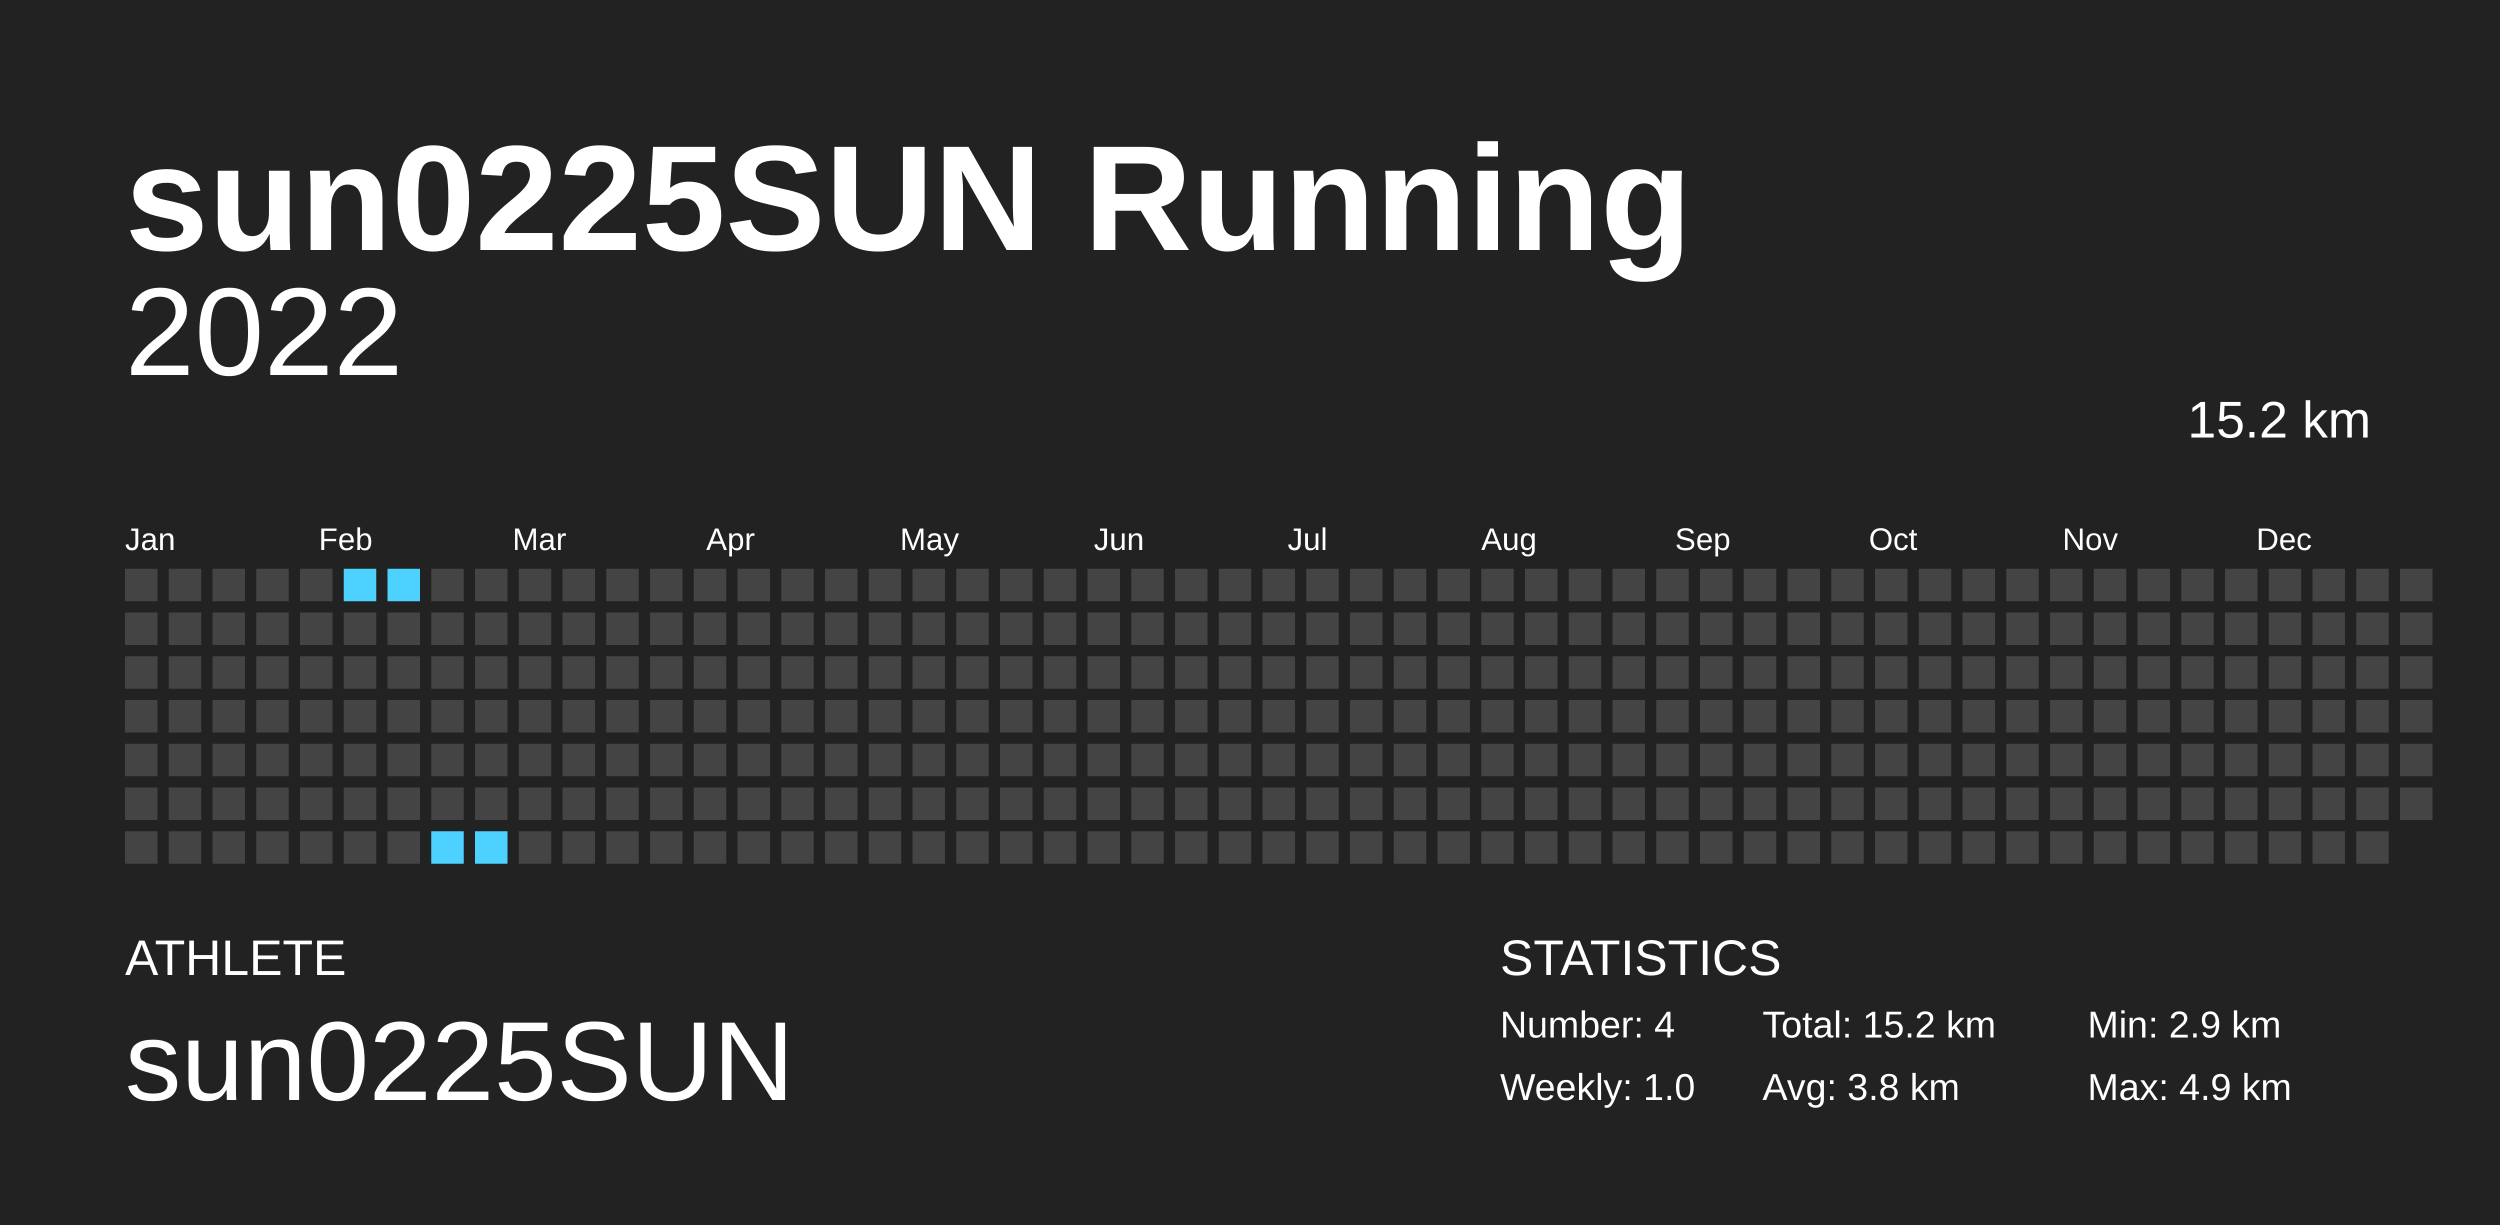
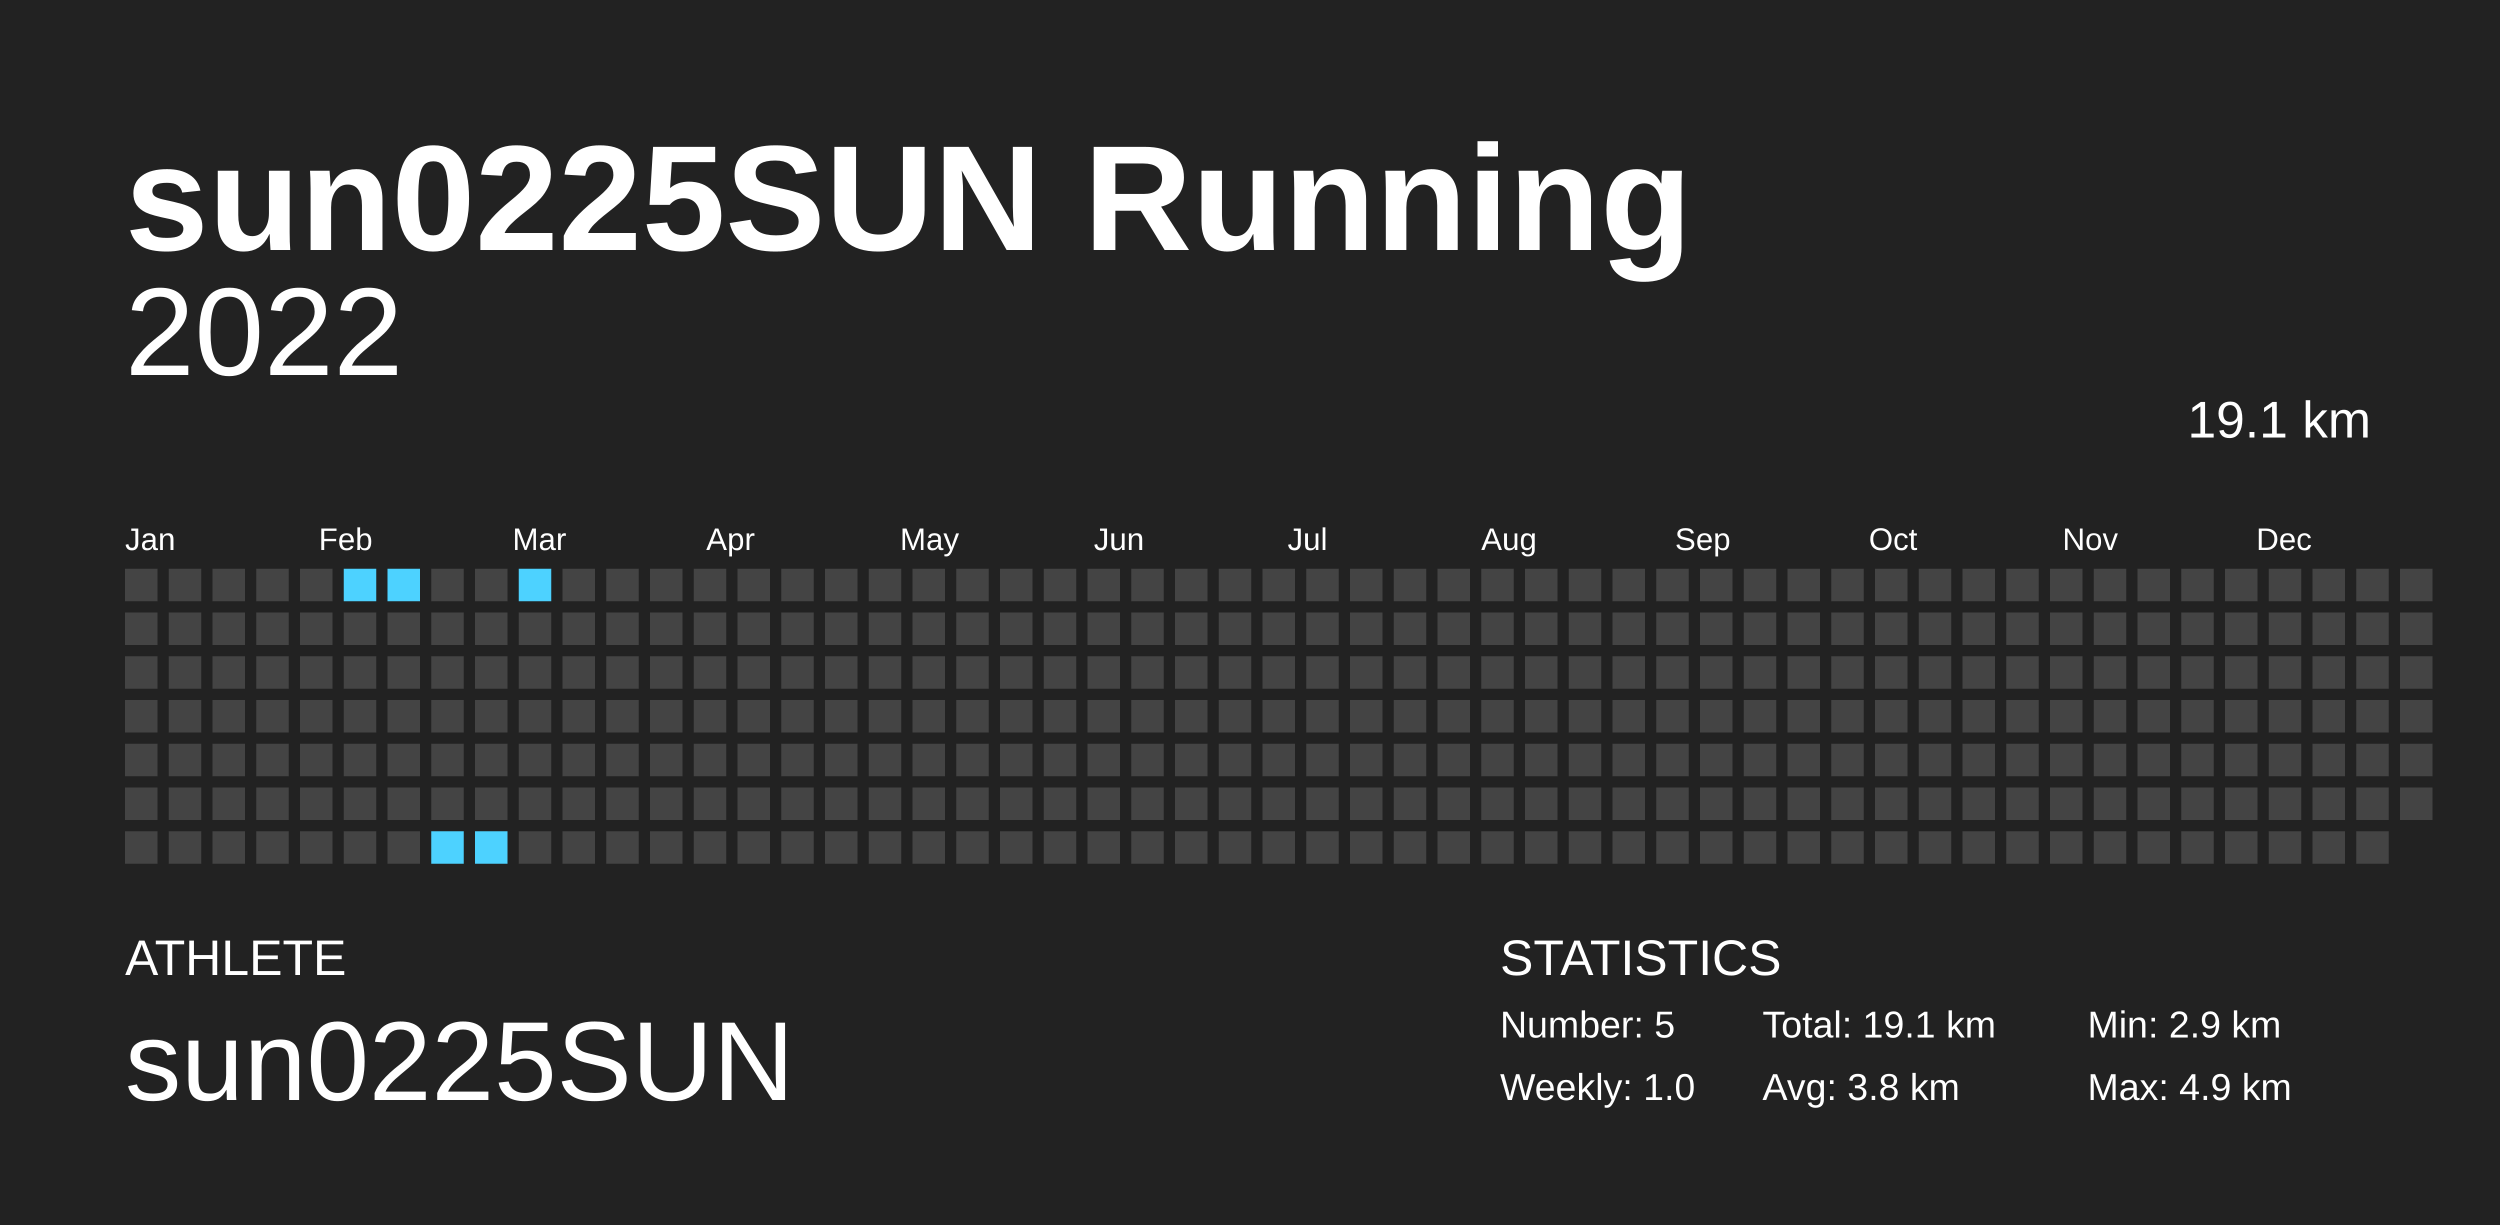
<svg xmlns="http://www.w3.org/2000/svg" baseProfile="full" height="98mm" version="1.1" viewBox="0,0,200,98" width="200mm">
  <defs />
  <rect fill="#222222" height="98" width="200" x="0" y="0" />
  <text fill="#FFFFFF" style="font-size:12px; font-family:Arial; font-weight:bold;" x="10" y="20">sun0225SUN Running</text>
  <text fill="#FFFFFF" style="font-size:4px; font-family:Arial" x="10" y="78">ATHLETE</text>
  <text fill="#FFFFFF" style="font-size:9px; font-family:Arial" x="10" y="88">sun0225SUN</text>
  <text fill="#FFFFFF" style="font-size:4px; font-family:Arial" x="120" y="78">STATISTICS</text>
-   <text fill="#FFFFFF" style="font-size:3px; font-family:Arial" x="120" y="83">Number: 4</text>
+   <text fill="#FFFFFF" style="font-size:3px; font-family:Arial" x="120" y="83">Number: 5</text>
  <text fill="#FFFFFF" style="font-size:3px; font-family:Arial" x="120" y="88">Weekly: 1.0</text>
-   <text fill="#FFFFFF" style="font-size:3px; font-family:Arial" x="141" y="83">Total: 15.2 km</text>
+   <text fill="#FFFFFF" style="font-size:3px; font-family:Arial" x="141" y="83">Total: 19.1 km</text>
  <text fill="#FFFFFF" style="font-size:3px; font-family:Arial" x="141" y="88">Avg: 3.8 km</text>
  <text fill="#FFFFFF" style="font-size:3px; font-family:Arial" x="167" y="83">Min: 2.9 km</text>
  <text fill="#FFFFFF" style="font-size:3px; font-family:Arial" x="167" y="88">Max: 4.9 km</text>
  <text alignment-baseline="hanging" fill="#FFFFFF" style="font-size:10.0px; font-family:Arial;" x="10" y="30">2022</text>
-   <text alignment-baseline="hanging" fill="#FFFFFF" style="font-size:4.125px; font-family:Arial;" x="175" y="35">15.2 km</text>
+   <text alignment-baseline="hanging" fill="#FFFFFF" style="font-size:4.125px; font-family:Arial;" x="175" y="35">19.1 km</text>
  <text fill="#FFFFFF" style="font-size:2.5px; font-family:Arial" x="10.0" y="44">Jan</text>
  <text fill="#FFFFFF" style="font-size:2.5px; font-family:Arial" x="25.5" y="44">Feb</text>
  <text fill="#FFFFFF" style="font-size:2.5px; font-family:Arial" x="41.0" y="44">Mar</text>
  <text fill="#FFFFFF" style="font-size:2.5px; font-family:Arial" x="56.5" y="44">Apr</text>
  <text fill="#FFFFFF" style="font-size:2.5px; font-family:Arial" x="72.0" y="44">May</text>
  <text fill="#FFFFFF" style="font-size:2.5px; font-family:Arial" x="87.5" y="44">Jun</text>
  <text fill="#FFFFFF" style="font-size:2.5px; font-family:Arial" x="103.0" y="44">Jul</text>
  <text fill="#FFFFFF" style="font-size:2.5px; font-family:Arial" x="118.5" y="44">Aug</text>
  <text fill="#FFFFFF" style="font-size:2.5px; font-family:Arial" x="134.0" y="44">Sep</text>
  <text fill="#FFFFFF" style="font-size:2.5px; font-family:Arial" x="149.5" y="44">Oct</text>
  <text fill="#FFFFFF" style="font-size:2.5px; font-family:Arial" x="165.0" y="44">Nov</text>
  <text fill="#FFFFFF" style="font-size:2.5px; font-family:Arial" x="180.5" y="44">Dec</text>
  <rect fill="#444444" height="2.6" width="2.6" x="10.0" y="45.5" />
  <rect fill="#444444" height="2.6" width="2.6" x="10.0" y="49.0" />
  <rect fill="#444444" height="2.6" width="2.6" x="10.0" y="52.5" />
  <rect fill="#444444" height="2.6" width="2.6" x="10.0" y="56.0" />
  <rect fill="#444444" height="2.6" width="2.6" x="10.0" y="59.5" />
  <rect fill="#444444" height="2.6" width="2.6" x="10.0" y="63.0" />
  <rect fill="#444444" height="2.6" width="2.6" x="10.0" y="66.5" />
  <rect fill="#444444" height="2.6" width="2.6" x="13.5" y="45.5" />
  <rect fill="#444444" height="2.6" width="2.6" x="13.5" y="49.0" />
  <rect fill="#444444" height="2.6" width="2.6" x="13.5" y="52.5" />
  <rect fill="#444444" height="2.6" width="2.6" x="13.5" y="56.0" />
  <rect fill="#444444" height="2.6" width="2.6" x="13.5" y="59.5" />
  <rect fill="#444444" height="2.6" width="2.6" x="13.5" y="63.0" />
  <rect fill="#444444" height="2.6" width="2.6" x="13.5" y="66.5" />
  <rect fill="#444444" height="2.6" width="2.6" x="17.0" y="45.5" />
  <rect fill="#444444" height="2.6" width="2.6" x="17.0" y="49.0" />
  <rect fill="#444444" height="2.6" width="2.6" x="17.0" y="52.5" />
  <rect fill="#444444" height="2.6" width="2.6" x="17.0" y="56.0" />
  <rect fill="#444444" height="2.6" width="2.6" x="17.0" y="59.5" />
  <rect fill="#444444" height="2.6" width="2.6" x="17.0" y="63.0" />
  <rect fill="#444444" height="2.6" width="2.6" x="17.0" y="66.5" />
  <rect fill="#444444" height="2.6" width="2.6" x="20.5" y="45.5" />
  <rect fill="#444444" height="2.6" width="2.6" x="20.5" y="49.0" />
  <rect fill="#444444" height="2.6" width="2.6" x="20.5" y="52.5" />
  <rect fill="#444444" height="2.6" width="2.6" x="20.5" y="56.0" />
  <rect fill="#444444" height="2.6" width="2.6" x="20.5" y="59.5" />
  <rect fill="#444444" height="2.6" width="2.6" x="20.5" y="63.0" />
  <rect fill="#444444" height="2.6" width="2.6" x="20.5" y="66.5" />
  <rect fill="#444444" height="2.6" width="2.6" x="24.0" y="45.5" />
  <rect fill="#444444" height="2.6" width="2.6" x="24.0" y="49.0" />
  <rect fill="#444444" height="2.6" width="2.6" x="24.0" y="52.5" />
  <rect fill="#444444" height="2.6" width="2.6" x="24.0" y="56.0" />
  <rect fill="#444444" height="2.6" width="2.6" x="24.0" y="59.5" />
  <rect fill="#444444" height="2.6" width="2.6" x="24.0" y="63.0" />
  <rect fill="#444444" height="2.6" width="2.6" x="24.0" y="66.5" />
  <rect fill="#4dd2ff" height="2.6" width="2.6" x="27.5" y="45.5" />
  <rect fill="#444444" height="2.6" width="2.6" x="27.5" y="49.0" />
  <rect fill="#444444" height="2.6" width="2.6" x="27.5" y="52.5" />
  <rect fill="#444444" height="2.6" width="2.6" x="27.5" y="56.0" />
  <rect fill="#444444" height="2.6" width="2.6" x="27.5" y="59.5" />
  <rect fill="#444444" height="2.6" width="2.6" x="27.5" y="63.0" />
  <rect fill="#444444" height="2.6" width="2.6" x="27.5" y="66.5" />
  <rect fill="#4dd2ff" height="2.6" width="2.6" x="31.0" y="45.5" />
  <rect fill="#444444" height="2.6" width="2.6" x="31.0" y="49.0" />
  <rect fill="#444444" height="2.6" width="2.6" x="31.0" y="52.5" />
  <rect fill="#444444" height="2.6" width="2.6" x="31.0" y="56.0" />
  <rect fill="#444444" height="2.6" width="2.6" x="31.0" y="59.5" />
  <rect fill="#444444" height="2.6" width="2.6" x="31.0" y="63.0" />
  <rect fill="#444444" height="2.6" width="2.6" x="31.0" y="66.5" />
  <rect fill="#444444" height="2.6" width="2.6" x="34.5" y="45.5" />
  <rect fill="#444444" height="2.6" width="2.6" x="34.5" y="49.0" />
  <rect fill="#444444" height="2.6" width="2.6" x="34.5" y="52.5" />
  <rect fill="#444444" height="2.6" width="2.6" x="34.5" y="56.0" />
  <rect fill="#444444" height="2.6" width="2.6" x="34.5" y="59.5" />
  <rect fill="#444444" height="2.6" width="2.6" x="34.5" y="63.0" />
  <rect fill="#4dd2ff" height="2.6" width="2.6" x="34.5" y="66.5" />
  <rect fill="#444444" height="2.6" width="2.6" x="38.0" y="45.5" />
  <rect fill="#444444" height="2.6" width="2.6" x="38.0" y="49.0" />
  <rect fill="#444444" height="2.6" width="2.6" x="38.0" y="52.5" />
  <rect fill="#444444" height="2.6" width="2.6" x="38.0" y="56.0" />
  <rect fill="#444444" height="2.6" width="2.6" x="38.0" y="59.5" />
  <rect fill="#444444" height="2.6" width="2.6" x="38.0" y="63.0" />
  <rect fill="#4dd2ff" height="2.6" width="2.6" x="38.0" y="66.5" />
-   <rect fill="#444444" height="2.6" width="2.6" x="41.5" y="45.5" />
+   <rect fill="#4dd2ff" height="2.6" width="2.6" x="41.5" y="45.5" />
  <rect fill="#444444" height="2.6" width="2.6" x="41.5" y="49.0" />
  <rect fill="#444444" height="2.6" width="2.6" x="41.5" y="52.5" />
  <rect fill="#444444" height="2.6" width="2.6" x="41.5" y="56.0" />
  <rect fill="#444444" height="2.6" width="2.6" x="41.5" y="59.5" />
  <rect fill="#444444" height="2.6" width="2.6" x="41.5" y="63.0" />
  <rect fill="#444444" height="2.6" width="2.6" x="41.5" y="66.5" />
  <rect fill="#444444" height="2.6" width="2.6" x="45.0" y="45.5" />
  <rect fill="#444444" height="2.6" width="2.6" x="45.0" y="49.0" />
  <rect fill="#444444" height="2.6" width="2.6" x="45.0" y="52.5" />
  <rect fill="#444444" height="2.6" width="2.6" x="45.0" y="56.0" />
  <rect fill="#444444" height="2.6" width="2.6" x="45.0" y="59.5" />
  <rect fill="#444444" height="2.6" width="2.6" x="45.0" y="63.0" />
  <rect fill="#444444" height="2.6" width="2.6" x="45.0" y="66.5" />
  <rect fill="#444444" height="2.6" width="2.6" x="48.5" y="45.5" />
  <rect fill="#444444" height="2.6" width="2.6" x="48.5" y="49.0" />
  <rect fill="#444444" height="2.6" width="2.6" x="48.5" y="52.5" />
  <rect fill="#444444" height="2.6" width="2.6" x="48.5" y="56.0" />
  <rect fill="#444444" height="2.6" width="2.6" x="48.5" y="59.5" />
  <rect fill="#444444" height="2.6" width="2.6" x="48.5" y="63.0" />
  <rect fill="#444444" height="2.6" width="2.6" x="48.5" y="66.5" />
  <rect fill="#444444" height="2.6" width="2.6" x="52.0" y="45.5" />
  <rect fill="#444444" height="2.6" width="2.6" x="52.0" y="49.0" />
  <rect fill="#444444" height="2.6" width="2.6" x="52.0" y="52.5" />
  <rect fill="#444444" height="2.6" width="2.6" x="52.0" y="56.0" />
  <rect fill="#444444" height="2.6" width="2.6" x="52.0" y="59.5" />
  <rect fill="#444444" height="2.6" width="2.6" x="52.0" y="63.0" />
  <rect fill="#444444" height="2.6" width="2.6" x="52.0" y="66.5" />
  <rect fill="#444444" height="2.6" width="2.6" x="55.5" y="45.5" />
  <rect fill="#444444" height="2.6" width="2.6" x="55.5" y="49.0" />
  <rect fill="#444444" height="2.6" width="2.6" x="55.5" y="52.5" />
  <rect fill="#444444" height="2.6" width="2.6" x="55.5" y="56.0" />
  <rect fill="#444444" height="2.6" width="2.6" x="55.5" y="59.5" />
  <rect fill="#444444" height="2.6" width="2.6" x="55.5" y="63.0" />
  <rect fill="#444444" height="2.6" width="2.6" x="55.5" y="66.5" />
  <rect fill="#444444" height="2.6" width="2.6" x="59.0" y="45.5" />
  <rect fill="#444444" height="2.6" width="2.6" x="59.0" y="49.0" />
  <rect fill="#444444" height="2.6" width="2.6" x="59.0" y="52.5" />
  <rect fill="#444444" height="2.6" width="2.6" x="59.0" y="56.0" />
  <rect fill="#444444" height="2.6" width="2.6" x="59.0" y="59.5" />
  <rect fill="#444444" height="2.6" width="2.6" x="59.0" y="63.0" />
  <rect fill="#444444" height="2.6" width="2.6" x="59.0" y="66.5" />
  <rect fill="#444444" height="2.6" width="2.6" x="62.5" y="45.5" />
  <rect fill="#444444" height="2.6" width="2.6" x="62.5" y="49.0" />
  <rect fill="#444444" height="2.6" width="2.6" x="62.5" y="52.5" />
  <rect fill="#444444" height="2.6" width="2.6" x="62.5" y="56.0" />
  <rect fill="#444444" height="2.6" width="2.6" x="62.5" y="59.5" />
  <rect fill="#444444" height="2.6" width="2.6" x="62.5" y="63.0" />
  <rect fill="#444444" height="2.6" width="2.6" x="62.5" y="66.5" />
  <rect fill="#444444" height="2.6" width="2.6" x="66.0" y="45.5" />
  <rect fill="#444444" height="2.6" width="2.6" x="66.0" y="49.0" />
  <rect fill="#444444" height="2.6" width="2.6" x="66.0" y="52.5" />
  <rect fill="#444444" height="2.6" width="2.6" x="66.0" y="56.0" />
  <rect fill="#444444" height="2.6" width="2.6" x="66.0" y="59.5" />
  <rect fill="#444444" height="2.6" width="2.6" x="66.0" y="63.0" />
  <rect fill="#444444" height="2.6" width="2.6" x="66.0" y="66.5" />
  <rect fill="#444444" height="2.6" width="2.6" x="69.5" y="45.5" />
  <rect fill="#444444" height="2.6" width="2.6" x="69.5" y="49.0" />
  <rect fill="#444444" height="2.6" width="2.6" x="69.5" y="52.5" />
  <rect fill="#444444" height="2.6" width="2.6" x="69.5" y="56.0" />
  <rect fill="#444444" height="2.6" width="2.6" x="69.5" y="59.5" />
  <rect fill="#444444" height="2.6" width="2.6" x="69.5" y="63.0" />
  <rect fill="#444444" height="2.6" width="2.6" x="69.5" y="66.5" />
  <rect fill="#444444" height="2.6" width="2.6" x="73.0" y="45.5" />
  <rect fill="#444444" height="2.6" width="2.6" x="73.0" y="49.0" />
  <rect fill="#444444" height="2.6" width="2.6" x="73.0" y="52.5" />
  <rect fill="#444444" height="2.6" width="2.6" x="73.0" y="56.0" />
  <rect fill="#444444" height="2.6" width="2.6" x="73.0" y="59.5" />
  <rect fill="#444444" height="2.6" width="2.6" x="73.0" y="63.0" />
  <rect fill="#444444" height="2.6" width="2.6" x="73.0" y="66.5" />
  <rect fill="#444444" height="2.6" width="2.6" x="76.5" y="45.5" />
  <rect fill="#444444" height="2.6" width="2.6" x="76.5" y="49.0" />
  <rect fill="#444444" height="2.6" width="2.6" x="76.5" y="52.5" />
  <rect fill="#444444" height="2.6" width="2.6" x="76.5" y="56.0" />
  <rect fill="#444444" height="2.6" width="2.6" x="76.5" y="59.5" />
  <rect fill="#444444" height="2.6" width="2.6" x="76.5" y="63.0" />
  <rect fill="#444444" height="2.6" width="2.6" x="76.5" y="66.5" />
  <rect fill="#444444" height="2.6" width="2.6" x="80.0" y="45.5" />
  <rect fill="#444444" height="2.6" width="2.6" x="80.0" y="49.0" />
  <rect fill="#444444" height="2.6" width="2.6" x="80.0" y="52.5" />
  <rect fill="#444444" height="2.6" width="2.6" x="80.0" y="56.0" />
  <rect fill="#444444" height="2.6" width="2.6" x="80.0" y="59.5" />
  <rect fill="#444444" height="2.6" width="2.6" x="80.0" y="63.0" />
  <rect fill="#444444" height="2.6" width="2.6" x="80.0" y="66.5" />
  <rect fill="#444444" height="2.6" width="2.6" x="83.5" y="45.5" />
  <rect fill="#444444" height="2.6" width="2.6" x="83.5" y="49.0" />
  <rect fill="#444444" height="2.6" width="2.6" x="83.5" y="52.5" />
  <rect fill="#444444" height="2.6" width="2.6" x="83.5" y="56.0" />
  <rect fill="#444444" height="2.6" width="2.6" x="83.5" y="59.5" />
  <rect fill="#444444" height="2.6" width="2.6" x="83.5" y="63.0" />
  <rect fill="#444444" height="2.6" width="2.6" x="83.5" y="66.5" />
  <rect fill="#444444" height="2.6" width="2.6" x="87.0" y="45.5" />
  <rect fill="#444444" height="2.6" width="2.6" x="87.0" y="49.0" />
  <rect fill="#444444" height="2.6" width="2.6" x="87.0" y="52.5" />
  <rect fill="#444444" height="2.6" width="2.6" x="87.0" y="56.0" />
  <rect fill="#444444" height="2.6" width="2.6" x="87.0" y="59.5" />
  <rect fill="#444444" height="2.6" width="2.6" x="87.0" y="63.0" />
  <rect fill="#444444" height="2.6" width="2.6" x="87.0" y="66.5" />
  <rect fill="#444444" height="2.6" width="2.6" x="90.5" y="45.5" />
  <rect fill="#444444" height="2.6" width="2.6" x="90.5" y="49.0" />
  <rect fill="#444444" height="2.6" width="2.6" x="90.5" y="52.5" />
  <rect fill="#444444" height="2.6" width="2.6" x="90.5" y="56.0" />
  <rect fill="#444444" height="2.6" width="2.6" x="90.5" y="59.5" />
  <rect fill="#444444" height="2.6" width="2.6" x="90.5" y="63.0" />
  <rect fill="#444444" height="2.6" width="2.6" x="90.5" y="66.5" />
  <rect fill="#444444" height="2.6" width="2.6" x="94.0" y="45.5" />
  <rect fill="#444444" height="2.6" width="2.6" x="94.0" y="49.0" />
  <rect fill="#444444" height="2.6" width="2.6" x="94.0" y="52.5" />
  <rect fill="#444444" height="2.6" width="2.6" x="94.0" y="56.0" />
  <rect fill="#444444" height="2.6" width="2.6" x="94.0" y="59.5" />
  <rect fill="#444444" height="2.6" width="2.6" x="94.0" y="63.0" />
  <rect fill="#444444" height="2.6" width="2.6" x="94.0" y="66.5" />
  <rect fill="#444444" height="2.6" width="2.6" x="97.5" y="45.5" />
  <rect fill="#444444" height="2.6" width="2.6" x="97.5" y="49.0" />
  <rect fill="#444444" height="2.6" width="2.6" x="97.5" y="52.5" />
  <rect fill="#444444" height="2.6" width="2.6" x="97.5" y="56.0" />
  <rect fill="#444444" height="2.6" width="2.6" x="97.5" y="59.5" />
  <rect fill="#444444" height="2.6" width="2.6" x="97.5" y="63.0" />
  <rect fill="#444444" height="2.6" width="2.6" x="97.5" y="66.5" />
  <rect fill="#444444" height="2.6" width="2.6" x="101.0" y="45.5" />
  <rect fill="#444444" height="2.6" width="2.6" x="101.0" y="49.0" />
  <rect fill="#444444" height="2.6" width="2.6" x="101.0" y="52.5" />
  <rect fill="#444444" height="2.6" width="2.6" x="101.0" y="56.0" />
  <rect fill="#444444" height="2.6" width="2.6" x="101.0" y="59.5" />
  <rect fill="#444444" height="2.6" width="2.6" x="101.0" y="63.0" />
  <rect fill="#444444" height="2.6" width="2.6" x="101.0" y="66.5" />
  <rect fill="#444444" height="2.6" width="2.6" x="104.5" y="45.5" />
  <rect fill="#444444" height="2.6" width="2.6" x="104.5" y="49.0" />
  <rect fill="#444444" height="2.6" width="2.6" x="104.5" y="52.5" />
  <rect fill="#444444" height="2.6" width="2.6" x="104.5" y="56.0" />
  <rect fill="#444444" height="2.6" width="2.6" x="104.5" y="59.5" />
  <rect fill="#444444" height="2.6" width="2.6" x="104.5" y="63.0" />
  <rect fill="#444444" height="2.6" width="2.6" x="104.5" y="66.5" />
  <rect fill="#444444" height="2.6" width="2.6" x="108.0" y="45.5" />
  <rect fill="#444444" height="2.6" width="2.6" x="108.0" y="49.0" />
  <rect fill="#444444" height="2.6" width="2.6" x="108.0" y="52.5" />
  <rect fill="#444444" height="2.6" width="2.6" x="108.0" y="56.0" />
  <rect fill="#444444" height="2.6" width="2.6" x="108.0" y="59.5" />
  <rect fill="#444444" height="2.6" width="2.6" x="108.0" y="63.0" />
  <rect fill="#444444" height="2.6" width="2.6" x="108.0" y="66.5" />
  <rect fill="#444444" height="2.6" width="2.6" x="111.5" y="45.5" />
  <rect fill="#444444" height="2.6" width="2.6" x="111.5" y="49.0" />
  <rect fill="#444444" height="2.6" width="2.6" x="111.5" y="52.5" />
  <rect fill="#444444" height="2.6" width="2.6" x="111.5" y="56.0" />
  <rect fill="#444444" height="2.6" width="2.6" x="111.5" y="59.5" />
  <rect fill="#444444" height="2.6" width="2.6" x="111.5" y="63.0" />
  <rect fill="#444444" height="2.6" width="2.6" x="111.5" y="66.5" />
  <rect fill="#444444" height="2.6" width="2.6" x="115.0" y="45.5" />
  <rect fill="#444444" height="2.6" width="2.6" x="115.0" y="49.0" />
  <rect fill="#444444" height="2.6" width="2.6" x="115.0" y="52.5" />
  <rect fill="#444444" height="2.6" width="2.6" x="115.0" y="56.0" />
  <rect fill="#444444" height="2.6" width="2.6" x="115.0" y="59.5" />
  <rect fill="#444444" height="2.6" width="2.6" x="115.0" y="63.0" />
  <rect fill="#444444" height="2.6" width="2.6" x="115.0" y="66.5" />
  <rect fill="#444444" height="2.6" width="2.6" x="118.5" y="45.5" />
  <rect fill="#444444" height="2.6" width="2.6" x="118.5" y="49.0" />
  <rect fill="#444444" height="2.6" width="2.6" x="118.5" y="52.5" />
  <rect fill="#444444" height="2.6" width="2.6" x="118.5" y="56.0" />
  <rect fill="#444444" height="2.6" width="2.6" x="118.5" y="59.5" />
  <rect fill="#444444" height="2.6" width="2.6" x="118.5" y="63.0" />
  <rect fill="#444444" height="2.6" width="2.6" x="118.5" y="66.5" />
  <rect fill="#444444" height="2.6" width="2.6" x="122.0" y="45.5" />
  <rect fill="#444444" height="2.6" width="2.6" x="122.0" y="49.0" />
  <rect fill="#444444" height="2.6" width="2.6" x="122.0" y="52.5" />
  <rect fill="#444444" height="2.6" width="2.6" x="122.0" y="56.0" />
  <rect fill="#444444" height="2.6" width="2.6" x="122.0" y="59.5" />
  <rect fill="#444444" height="2.6" width="2.6" x="122.0" y="63.0" />
  <rect fill="#444444" height="2.6" width="2.6" x="122.0" y="66.5" />
  <rect fill="#444444" height="2.6" width="2.6" x="125.5" y="45.5" />
  <rect fill="#444444" height="2.6" width="2.6" x="125.5" y="49.0" />
  <rect fill="#444444" height="2.6" width="2.6" x="125.5" y="52.5" />
  <rect fill="#444444" height="2.6" width="2.6" x="125.5" y="56.0" />
  <rect fill="#444444" height="2.6" width="2.6" x="125.5" y="59.5" />
  <rect fill="#444444" height="2.6" width="2.6" x="125.5" y="63.0" />
  <rect fill="#444444" height="2.6" width="2.6" x="125.5" y="66.5" />
  <rect fill="#444444" height="2.6" width="2.6" x="129.0" y="45.5" />
  <rect fill="#444444" height="2.6" width="2.6" x="129.0" y="49.0" />
  <rect fill="#444444" height="2.6" width="2.6" x="129.0" y="52.5" />
  <rect fill="#444444" height="2.6" width="2.6" x="129.0" y="56.0" />
  <rect fill="#444444" height="2.6" width="2.6" x="129.0" y="59.5" />
  <rect fill="#444444" height="2.6" width="2.6" x="129.0" y="63.0" />
  <rect fill="#444444" height="2.6" width="2.6" x="129.0" y="66.5" />
  <rect fill="#444444" height="2.6" width="2.6" x="132.5" y="45.5" />
  <rect fill="#444444" height="2.6" width="2.6" x="132.5" y="49.0" />
  <rect fill="#444444" height="2.6" width="2.6" x="132.5" y="52.5" />
  <rect fill="#444444" height="2.6" width="2.6" x="132.5" y="56.0" />
  <rect fill="#444444" height="2.6" width="2.6" x="132.5" y="59.5" />
  <rect fill="#444444" height="2.6" width="2.6" x="132.5" y="63.0" />
  <rect fill="#444444" height="2.6" width="2.6" x="132.5" y="66.5" />
  <rect fill="#444444" height="2.6" width="2.6" x="136.0" y="45.5" />
  <rect fill="#444444" height="2.6" width="2.6" x="136.0" y="49.0" />
  <rect fill="#444444" height="2.6" width="2.6" x="136.0" y="52.5" />
  <rect fill="#444444" height="2.6" width="2.6" x="136.0" y="56.0" />
  <rect fill="#444444" height="2.6" width="2.6" x="136.0" y="59.5" />
  <rect fill="#444444" height="2.6" width="2.6" x="136.0" y="63.0" />
  <rect fill="#444444" height="2.6" width="2.6" x="136.0" y="66.5" />
  <rect fill="#444444" height="2.6" width="2.6" x="139.5" y="45.5" />
  <rect fill="#444444" height="2.6" width="2.6" x="139.5" y="49.0" />
  <rect fill="#444444" height="2.6" width="2.6" x="139.5" y="52.5" />
  <rect fill="#444444" height="2.6" width="2.6" x="139.5" y="56.0" />
  <rect fill="#444444" height="2.6" width="2.6" x="139.5" y="59.5" />
  <rect fill="#444444" height="2.6" width="2.6" x="139.5" y="63.0" />
  <rect fill="#444444" height="2.6" width="2.6" x="139.5" y="66.5" />
  <rect fill="#444444" height="2.6" width="2.6" x="143.0" y="45.5" />
  <rect fill="#444444" height="2.6" width="2.6" x="143.0" y="49.0" />
  <rect fill="#444444" height="2.6" width="2.6" x="143.0" y="52.5" />
  <rect fill="#444444" height="2.6" width="2.6" x="143.0" y="56.0" />
  <rect fill="#444444" height="2.6" width="2.6" x="143.0" y="59.5" />
  <rect fill="#444444" height="2.6" width="2.6" x="143.0" y="63.0" />
  <rect fill="#444444" height="2.6" width="2.6" x="143.0" y="66.5" />
  <rect fill="#444444" height="2.6" width="2.6" x="146.5" y="45.5" />
  <rect fill="#444444" height="2.6" width="2.6" x="146.5" y="49.0" />
  <rect fill="#444444" height="2.6" width="2.6" x="146.5" y="52.5" />
  <rect fill="#444444" height="2.6" width="2.6" x="146.5" y="56.0" />
  <rect fill="#444444" height="2.6" width="2.6" x="146.5" y="59.5" />
  <rect fill="#444444" height="2.6" width="2.6" x="146.5" y="63.0" />
  <rect fill="#444444" height="2.6" width="2.6" x="146.5" y="66.5" />
  <rect fill="#444444" height="2.6" width="2.6" x="150.0" y="45.5" />
  <rect fill="#444444" height="2.6" width="2.6" x="150.0" y="49.0" />
  <rect fill="#444444" height="2.6" width="2.6" x="150.0" y="52.5" />
  <rect fill="#444444" height="2.6" width="2.6" x="150.0" y="56.0" />
  <rect fill="#444444" height="2.6" width="2.6" x="150.0" y="59.5" />
  <rect fill="#444444" height="2.6" width="2.6" x="150.0" y="63.0" />
  <rect fill="#444444" height="2.6" width="2.6" x="150.0" y="66.5" />
  <rect fill="#444444" height="2.6" width="2.6" x="153.5" y="45.5" />
  <rect fill="#444444" height="2.6" width="2.6" x="153.5" y="49.0" />
  <rect fill="#444444" height="2.6" width="2.6" x="153.5" y="52.5" />
  <rect fill="#444444" height="2.6" width="2.6" x="153.5" y="56.0" />
  <rect fill="#444444" height="2.6" width="2.6" x="153.5" y="59.5" />
  <rect fill="#444444" height="2.6" width="2.6" x="153.5" y="63.0" />
  <rect fill="#444444" height="2.6" width="2.6" x="153.5" y="66.5" />
  <rect fill="#444444" height="2.6" width="2.6" x="157.0" y="45.5" />
  <rect fill="#444444" height="2.6" width="2.6" x="157.0" y="49.0" />
  <rect fill="#444444" height="2.6" width="2.6" x="157.0" y="52.5" />
  <rect fill="#444444" height="2.6" width="2.6" x="157.0" y="56.0" />
  <rect fill="#444444" height="2.6" width="2.6" x="157.0" y="59.5" />
  <rect fill="#444444" height="2.6" width="2.6" x="157.0" y="63.0" />
  <rect fill="#444444" height="2.6" width="2.6" x="157.0" y="66.5" />
  <rect fill="#444444" height="2.6" width="2.6" x="160.5" y="45.5" />
  <rect fill="#444444" height="2.6" width="2.6" x="160.5" y="49.0" />
  <rect fill="#444444" height="2.6" width="2.6" x="160.5" y="52.5" />
  <rect fill="#444444" height="2.6" width="2.6" x="160.5" y="56.0" />
  <rect fill="#444444" height="2.6" width="2.6" x="160.5" y="59.5" />
  <rect fill="#444444" height="2.6" width="2.6" x="160.5" y="63.0" />
  <rect fill="#444444" height="2.6" width="2.6" x="160.5" y="66.5" />
  <rect fill="#444444" height="2.6" width="2.6" x="164.0" y="45.5" />
  <rect fill="#444444" height="2.6" width="2.6" x="164.0" y="49.0" />
  <rect fill="#444444" height="2.6" width="2.6" x="164.0" y="52.5" />
  <rect fill="#444444" height="2.6" width="2.6" x="164.0" y="56.0" />
  <rect fill="#444444" height="2.6" width="2.6" x="164.0" y="59.5" />
  <rect fill="#444444" height="2.6" width="2.6" x="164.0" y="63.0" />
  <rect fill="#444444" height="2.6" width="2.6" x="164.0" y="66.5" />
  <rect fill="#444444" height="2.6" width="2.6" x="167.5" y="45.5" />
  <rect fill="#444444" height="2.6" width="2.6" x="167.5" y="49.0" />
  <rect fill="#444444" height="2.6" width="2.6" x="167.5" y="52.5" />
  <rect fill="#444444" height="2.6" width="2.6" x="167.5" y="56.0" />
  <rect fill="#444444" height="2.6" width="2.6" x="167.5" y="59.5" />
  <rect fill="#444444" height="2.6" width="2.6" x="167.5" y="63.0" />
  <rect fill="#444444" height="2.6" width="2.6" x="167.5" y="66.5" />
  <rect fill="#444444" height="2.6" width="2.6" x="171.0" y="45.5" />
  <rect fill="#444444" height="2.6" width="2.6" x="171.0" y="49.0" />
  <rect fill="#444444" height="2.6" width="2.6" x="171.0" y="52.5" />
  <rect fill="#444444" height="2.6" width="2.6" x="171.0" y="56.0" />
  <rect fill="#444444" height="2.6" width="2.6" x="171.0" y="59.5" />
  <rect fill="#444444" height="2.6" width="2.6" x="171.0" y="63.0" />
  <rect fill="#444444" height="2.6" width="2.6" x="171.0" y="66.5" />
  <rect fill="#444444" height="2.6" width="2.6" x="174.5" y="45.5" />
  <rect fill="#444444" height="2.6" width="2.6" x="174.5" y="49.0" />
  <rect fill="#444444" height="2.6" width="2.6" x="174.5" y="52.5" />
  <rect fill="#444444" height="2.6" width="2.6" x="174.5" y="56.0" />
  <rect fill="#444444" height="2.6" width="2.6" x="174.5" y="59.5" />
  <rect fill="#444444" height="2.6" width="2.6" x="174.5" y="63.0" />
  <rect fill="#444444" height="2.6" width="2.6" x="174.5" y="66.5" />
  <rect fill="#444444" height="2.6" width="2.6" x="178.0" y="45.5" />
  <rect fill="#444444" height="2.6" width="2.6" x="178.0" y="49.0" />
  <rect fill="#444444" height="2.6" width="2.6" x="178.0" y="52.5" />
  <rect fill="#444444" height="2.6" width="2.6" x="178.0" y="56.0" />
  <rect fill="#444444" height="2.6" width="2.6" x="178.0" y="59.5" />
  <rect fill="#444444" height="2.6" width="2.6" x="178.0" y="63.0" />
  <rect fill="#444444" height="2.6" width="2.6" x="178.0" y="66.5" />
  <rect fill="#444444" height="2.6" width="2.6" x="181.5" y="45.5" />
  <rect fill="#444444" height="2.6" width="2.6" x="181.5" y="49.0" />
  <rect fill="#444444" height="2.6" width="2.6" x="181.5" y="52.5" />
  <rect fill="#444444" height="2.6" width="2.6" x="181.5" y="56.0" />
  <rect fill="#444444" height="2.6" width="2.6" x="181.5" y="59.5" />
  <rect fill="#444444" height="2.6" width="2.6" x="181.5" y="63.0" />
  <rect fill="#444444" height="2.6" width="2.6" x="181.5" y="66.5" />
  <rect fill="#444444" height="2.6" width="2.6" x="185.0" y="45.5" />
  <rect fill="#444444" height="2.6" width="2.6" x="185.0" y="49.0" />
  <rect fill="#444444" height="2.6" width="2.6" x="185.0" y="52.5" />
  <rect fill="#444444" height="2.6" width="2.6" x="185.0" y="56.0" />
  <rect fill="#444444" height="2.6" width="2.6" x="185.0" y="59.5" />
  <rect fill="#444444" height="2.6" width="2.6" x="185.0" y="63.0" />
  <rect fill="#444444" height="2.6" width="2.6" x="185.0" y="66.5" />
  <rect fill="#444444" height="2.6" width="2.6" x="188.5" y="45.5" />
  <rect fill="#444444" height="2.6" width="2.6" x="188.5" y="49.0" />
  <rect fill="#444444" height="2.6" width="2.6" x="188.5" y="52.5" />
  <rect fill="#444444" height="2.6" width="2.6" x="188.5" y="56.0" />
  <rect fill="#444444" height="2.6" width="2.6" x="188.5" y="59.5" />
  <rect fill="#444444" height="2.6" width="2.6" x="188.5" y="63.0" />
  <rect fill="#444444" height="2.6" width="2.6" x="188.5" y="66.5" />
  <rect fill="#444444" height="2.6" width="2.6" x="192.0" y="45.5" />
  <rect fill="#444444" height="2.6" width="2.6" x="192.0" y="49.0" />
  <rect fill="#444444" height="2.6" width="2.6" x="192.0" y="52.5" />
  <rect fill="#444444" height="2.6" width="2.6" x="192.0" y="56.0" />
  <rect fill="#444444" height="2.6" width="2.6" x="192.0" y="59.5" />
  <rect fill="#444444" height="2.6" width="2.6" x="192.0" y="63.0" />
</svg>
